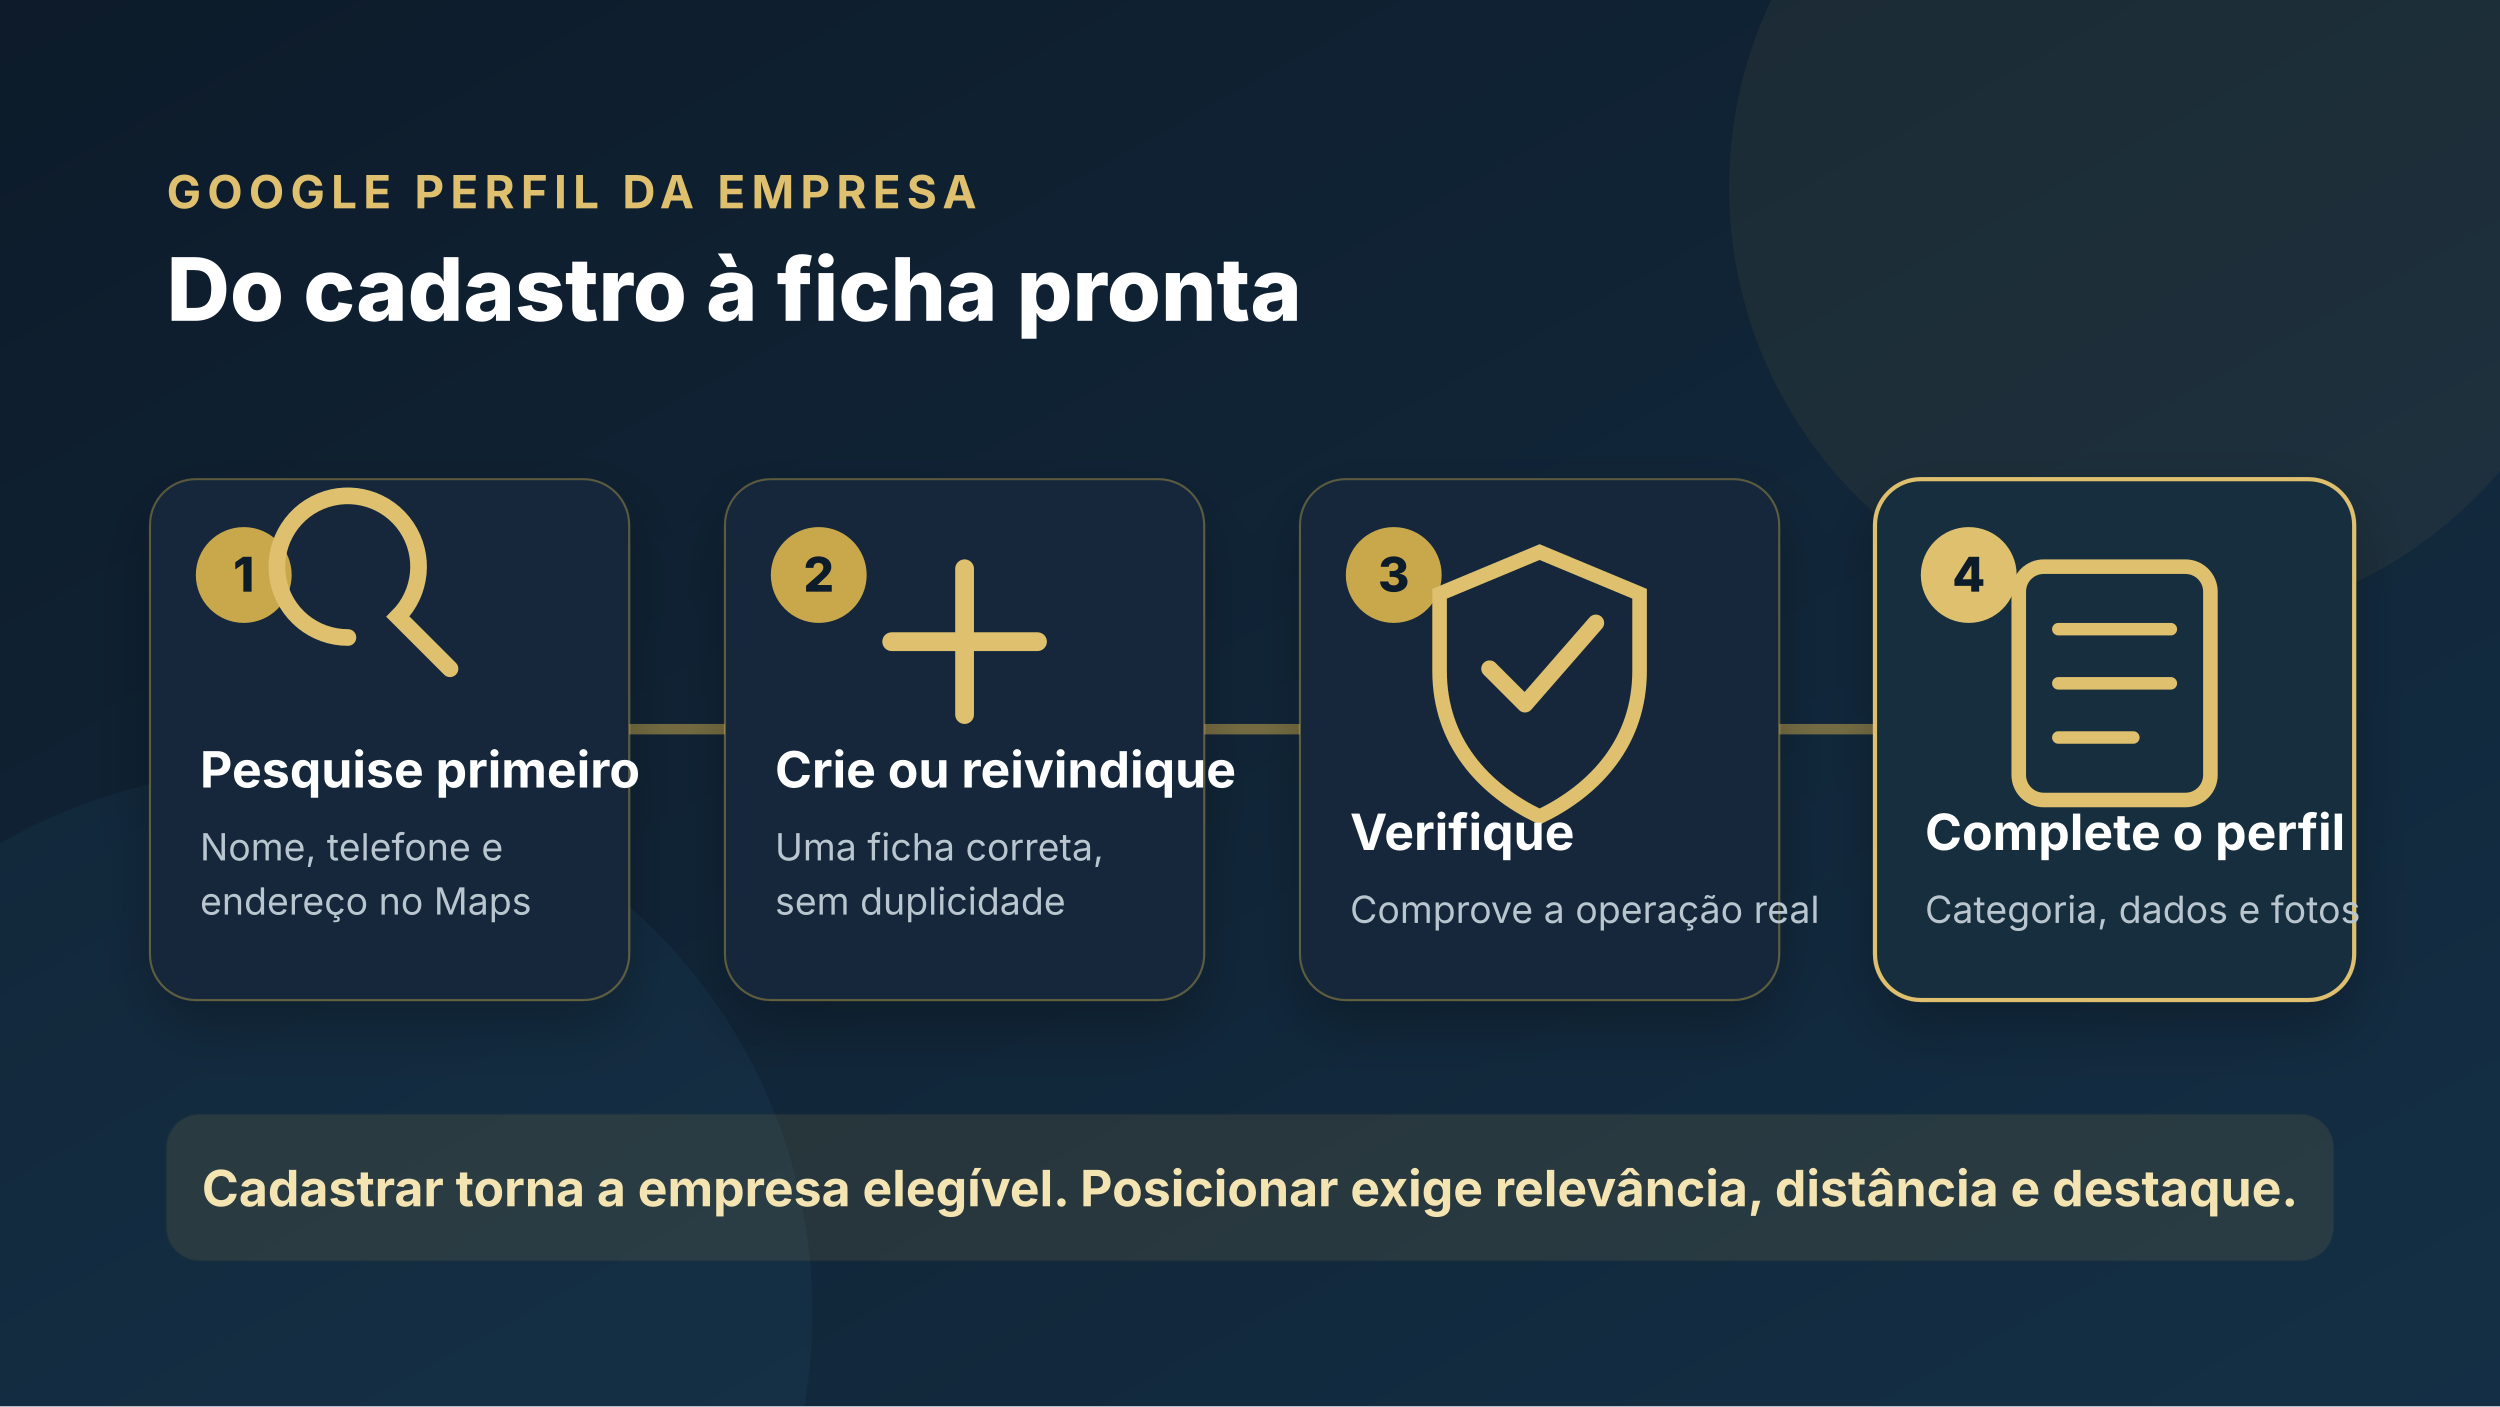
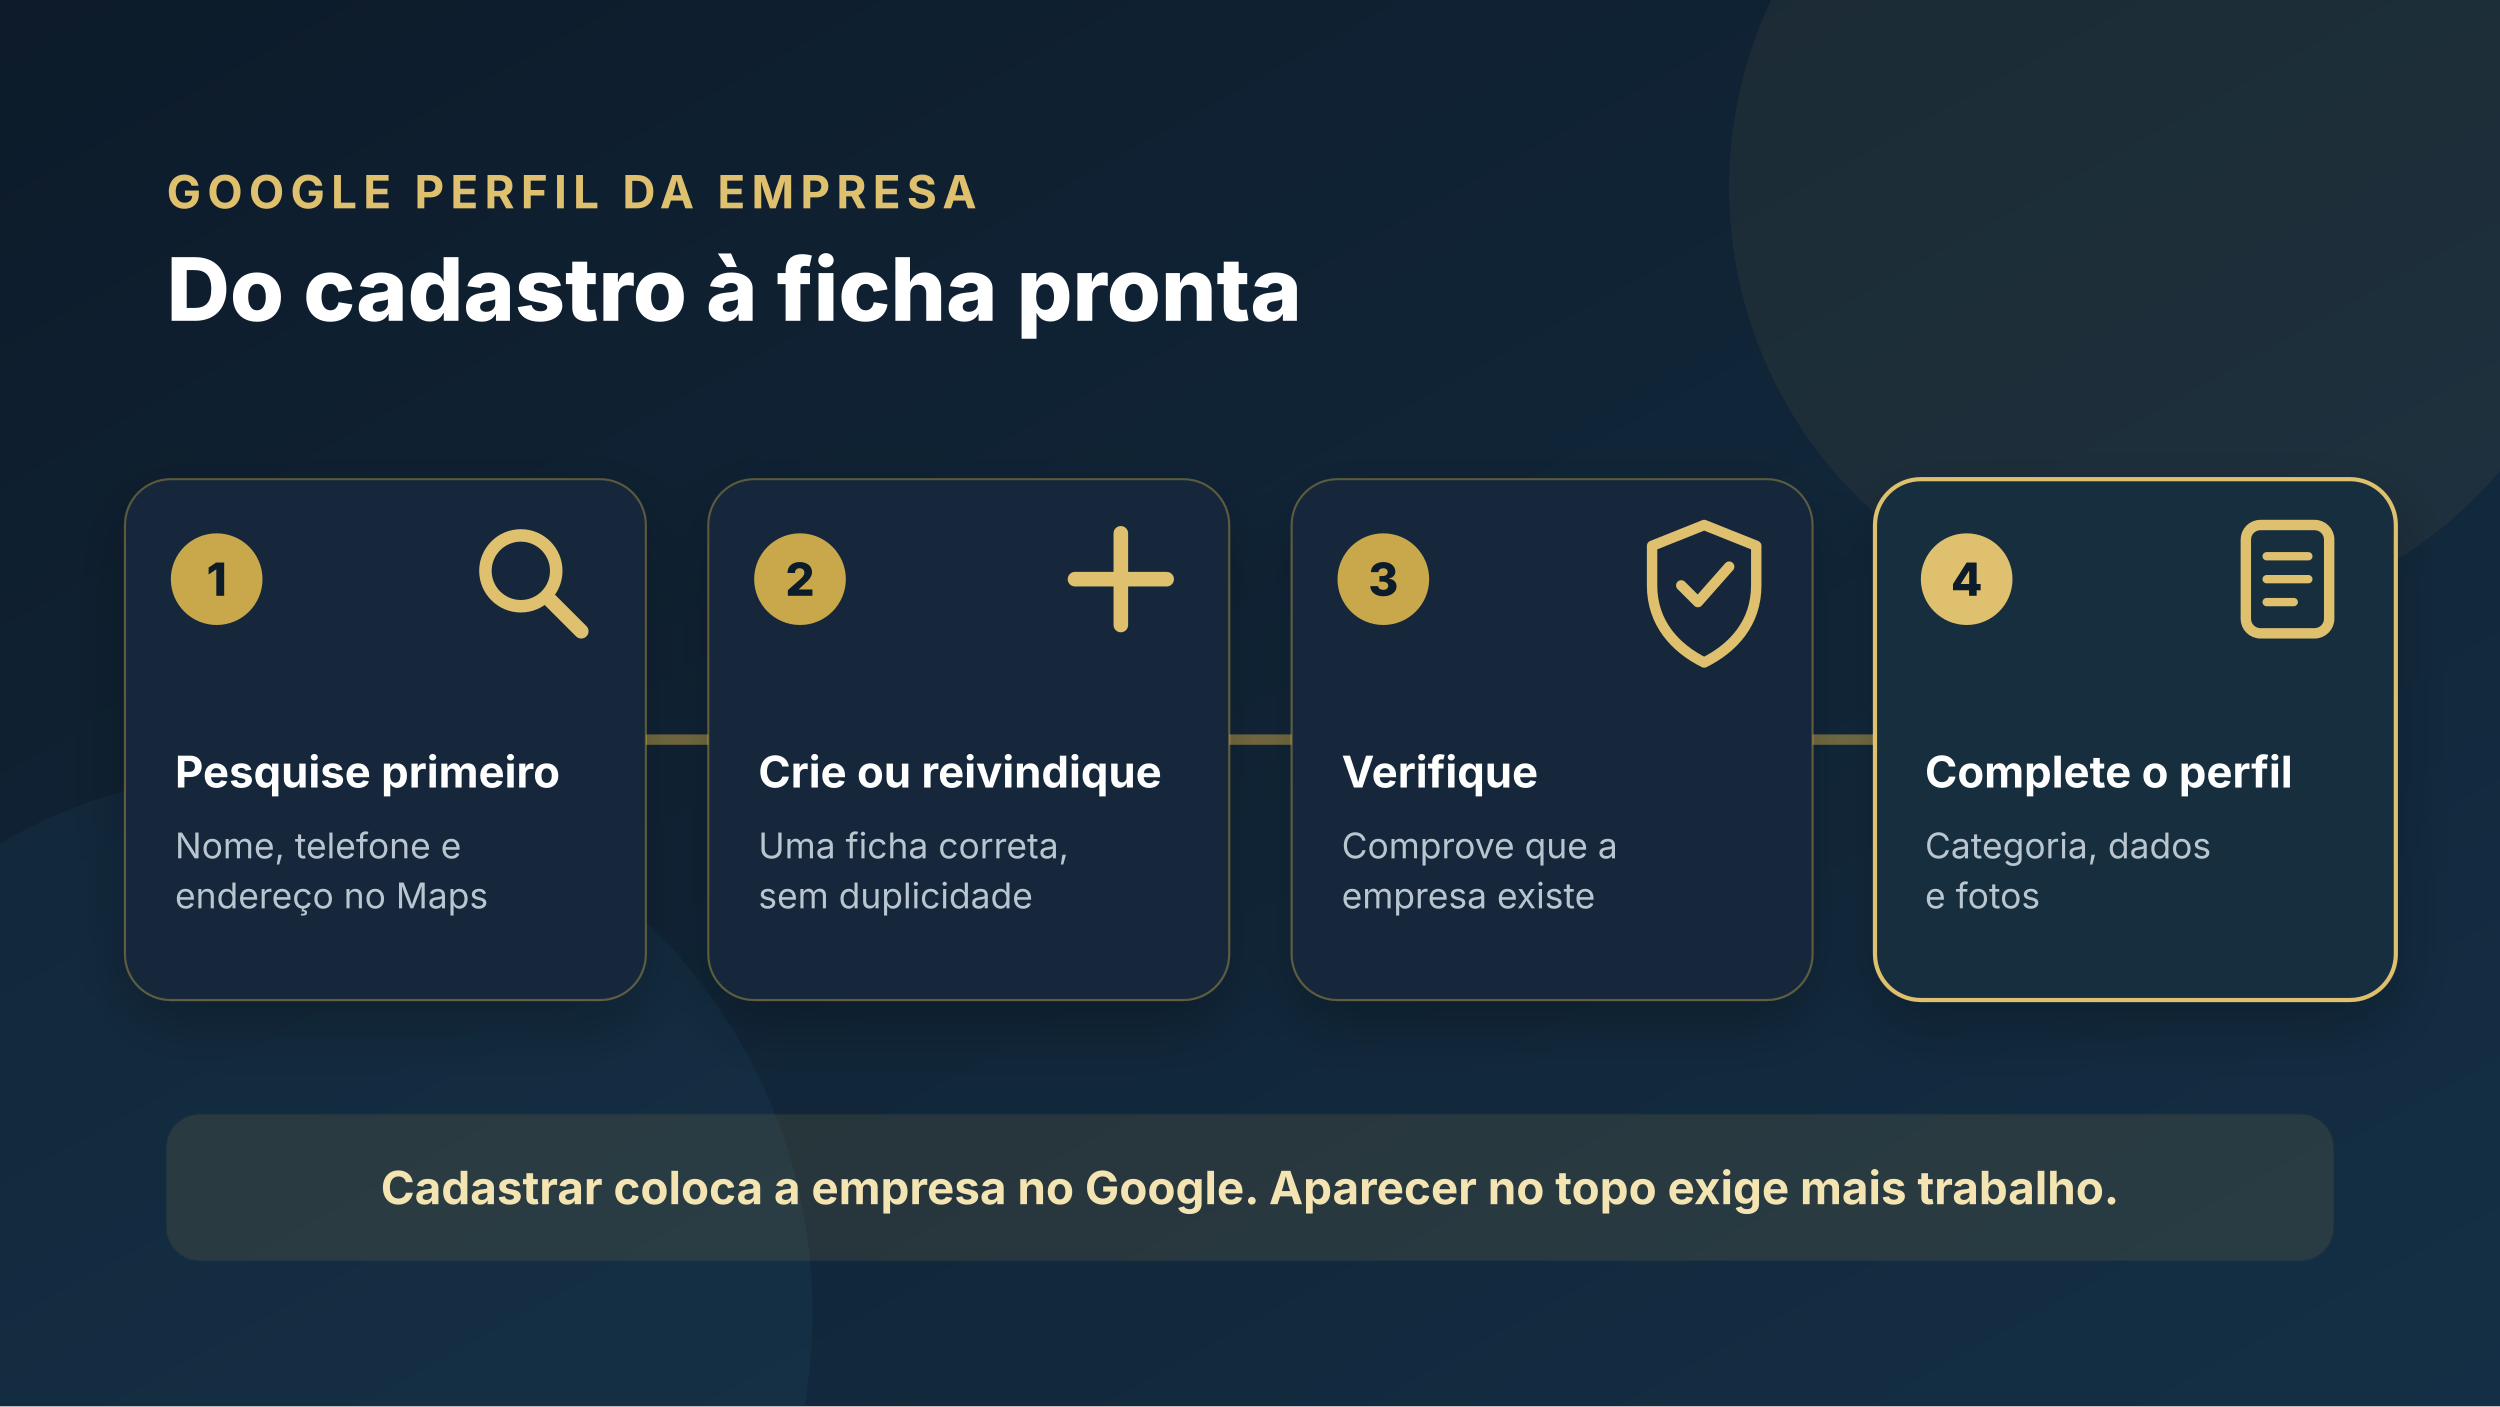
<svg xmlns="http://www.w3.org/2000/svg" width="1200" height="675" viewBox="0 0 1200 675" role="img" aria-labelledby="title desc">
  <defs>
    <linearGradient id="bg" x1="0" y1="0" x2="1" y2="1">
      <stop stop-color="#0d1b2a" />
      <stop offset="1" stop-color="#142f45" />
    </linearGradient>
    <filter id="shadow" x="-20%" y="-20%" width="140%" height="140%">
      <feDropShadow dx="0" dy="12" stdDeviation="14" flood-color="#000" flood-opacity=".25" />
    </filter>
  </defs>
  <rect width="1200" height="675" fill="url(#bg)" />
  <circle cx="1040" cy="90" r="210" fill="#c9a84c" opacity=".07" />
  <circle cx="130" cy="630" r="260" fill="#4c9bc9" opacity=".06" />
  <text x="80" y="100" fill="#dfc06e" font-family="Inter,Arial,sans-serif" font-size="22" font-weight="700" letter-spacing="3">GOOGLE PERFIL DA EMPRESA</text>
  <text x="80" y="154" fill="#fff" font-family="Inter,Arial,sans-serif" font-size="42" font-weight="800">Do cadastro à ficha pronta</text>
-   <path d="M230 350H970" stroke="#c9a84c" stroke-width="5" stroke-linecap="round" opacity=".55" />
+   <path d="M200 355H1000" stroke="#c9a84c" stroke-width="5" stroke-linecap="round" opacity=".55" />
  <g font-family="Inter,Arial,sans-serif" filter="url(#shadow)">
-     <g transform="translate(72 230)">
-       <rect width="230" height="250" rx="22" fill="#13283a" stroke="#c9a84c" stroke-opacity=".4" />
-       <circle cx="45" cy="46" r="23" fill="#c9a84c" />
-       <text x="45" y="54" text-anchor="middle" fill="#0d1b2a" font-size="23" font-weight="800">1</text>
-       <path d="M95 76a34 34 0 1 1 24-10l25 25" fill="none" stroke="#dfc06e" stroke-width="8" stroke-linecap="round" />
-       <text x="24" y="148" fill="#fff" font-size="24" font-weight="700">Pesquise primeiro</text>
-       <text x="24" y="183" fill="#b9c5cf" font-size="18">Nome, telefone e</text>
-       <text x="24" y="209" fill="#b9c5cf" font-size="18">endereço no Maps</text>
+     <g transform="translate(60 230)">
+       <rect width="250" height="250" rx="22" fill="#13283a" stroke="#c9a84c" stroke-opacity=".4" />
+       <circle cx="44" cy="48" r="22" fill="#c9a84c" />
+       <text x="44" y="56" text-anchor="middle" fill="#0d1b2a" font-size="22" font-weight="800">1</text>
+       <circle cx="190" cy="44" r="17" fill="none" stroke="#dfc06e" stroke-width="6" />
+       <path d="M203 57l16 16" stroke="#dfc06e" stroke-width="7" stroke-linecap="round" />
+       <text x="24" y="148" fill="#fff" font-size="21" font-weight="700">Pesquise primeiro</text>
+       <text x="24" y="182" fill="#b9c5cf" font-size="17">Nome, telefone e</text>
+       <text x="24" y="206" fill="#b9c5cf" font-size="17">endereço no Maps</text>
    </g>
-     <g transform="translate(348 230)">
-       <rect width="230" height="250" rx="22" fill="#13283a" stroke="#c9a84c" stroke-opacity=".4" />
-       <circle cx="45" cy="46" r="23" fill="#c9a84c" />
-       <text x="45" y="54" text-anchor="middle" fill="#0d1b2a" font-size="23" font-weight="800">2</text>
-       <path d="M115 43v70M80 78h70" stroke="#dfc06e" stroke-width="9" stroke-linecap="round" />
-       <text x="24" y="148" fill="#fff" font-size="24" font-weight="700">Crie ou reivindique</text>
-       <text x="24" y="183" fill="#b9c5cf" font-size="18">Uma ficha correta,</text>
-       <text x="24" y="209" fill="#b9c5cf" font-size="18">sem duplicidade</text>
+     <g transform="translate(340 230)">
+       <rect width="250" height="250" rx="22" fill="#13283a" stroke="#c9a84c" stroke-opacity=".4" />
+       <circle cx="44" cy="48" r="22" fill="#c9a84c" />
+       <text x="44" y="56" text-anchor="middle" fill="#0d1b2a" font-size="22" font-weight="800">2</text>
+       <path d="M198 26v44M176 48h44" stroke="#dfc06e" stroke-width="7" stroke-linecap="round" />
+       <text x="24" y="148" fill="#fff" font-size="21" font-weight="700">Crie ou reivindique</text>
+       <text x="24" y="182" fill="#b9c5cf" font-size="17">Uma ficha correta,</text>
+       <text x="24" y="206" fill="#b9c5cf" font-size="17">sem duplicidade</text>
    </g>
-     <g transform="translate(624 230)">
-       <rect width="230" height="250" rx="22" fill="#13283a" stroke="#c9a84c" stroke-opacity=".4" />
-       <circle cx="45" cy="46" r="23" fill="#c9a84c" />
-       <text x="45" y="54" text-anchor="middle" fill="#0d1b2a" font-size="23" font-weight="800">3</text>
-       <path d="M115 35l48 20v37c0 34-21 57-48 70-27-13-48-36-48-70V55z" fill="none" stroke="#dfc06e" stroke-width="7" />
-       <path d="M91 91l17 17 34-39" fill="none" stroke="#dfc06e" stroke-width="8" stroke-linecap="round" stroke-linejoin="round" />
-       <text x="24" y="178" fill="#fff" font-size="24" font-weight="700">Verifique</text>
-       <text x="24" y="213" fill="#b9c5cf" font-size="18">Comprove a operação real</text>
+     <g transform="translate(620 230)">
+       <rect width="250" height="250" rx="22" fill="#13283a" stroke="#c9a84c" stroke-opacity=".4" />
+       <circle cx="44" cy="48" r="22" fill="#c9a84c" />
+       <text x="44" y="56" text-anchor="middle" fill="#0d1b2a" font-size="22" font-weight="800">3</text>
+       <path d="M198 22l25 10v19c0 18-11 30-25 37-14-7-25-19-25-37V32z" fill="none" stroke="#dfc06e" stroke-width="5" stroke-linejoin="round" />
+       <path d="M187 51l8 8 15-17" fill="none" stroke="#dfc06e" stroke-width="5" stroke-linecap="round" stroke-linejoin="round" />
+       <text x="24" y="148" fill="#fff" font-size="21" font-weight="700">Verifique</text>
+       <text x="24" y="182" fill="#b9c5cf" font-size="17">Comprove que a</text>
+       <text x="24" y="206" fill="#b9c5cf" font-size="17">empresa existe</text>
    </g>
    <g transform="translate(900 230)">
-       <rect width="230" height="250" rx="22" fill="#172f3c" stroke="#dfc06e" stroke-width="2" />
-       <circle cx="45" cy="46" r="23" fill="#dfc06e" />
-       <text x="45" y="54" text-anchor="middle" fill="#0d1b2a" font-size="23" font-weight="800">4</text>
-       <rect x="69" y="42" width="92" height="112" rx="12" fill="none" stroke="#dfc06e" stroke-width="7" />
-       <path d="M88 72h54M88 98h54M88 124h36" stroke="#dfc06e" stroke-width="6" stroke-linecap="round" />
-       <text x="24" y="178" fill="#fff" font-size="24" font-weight="700">Complete o perfil</text>
-       <text x="24" y="213" fill="#b9c5cf" font-size="18">Categoria, dados e fotos</text>
+       <rect width="250" height="250" rx="22" fill="#172f3c" stroke="#dfc06e" stroke-width="2" />
+       <circle cx="44" cy="48" r="22" fill="#dfc06e" />
+       <text x="44" y="56" text-anchor="middle" fill="#0d1b2a" font-size="22" font-weight="800">4</text>
+       <rect x="178" y="22" width="40" height="52" rx="7" fill="none" stroke="#dfc06e" stroke-width="5" />
+       <path d="M188 37h20M188 48h20M188 59h13" stroke="#dfc06e" stroke-width="4" stroke-linecap="round" />
+       <text x="24" y="148" fill="#fff" font-size="21" font-weight="700">Complete o perfil</text>
+       <text x="24" y="182" fill="#b9c5cf" font-size="17">Categoria, dados</text>
+       <text x="24" y="206" fill="#b9c5cf" font-size="17">e fotos</text>
    </g>
  </g>
  <rect x="80" y="535" width="1040" height="70" rx="16" fill="#c9a84c" opacity=".12" stroke="#c9a84c" stroke-opacity=".35" />
-   <text x="600" y="579" text-anchor="middle" fill="#f4e4b2" font-family="Inter,Arial,sans-serif" font-size="24" font-weight="700">Cadastrar torna a empresa elegível. Posicionar exige relevância, distância e destaque.</text>
+   <text x="600" y="578" text-anchor="middle" fill="#f4e4b2" font-family="Inter,Arial,sans-serif" font-size="22" font-weight="700">Cadastrar coloca a empresa no Google. Aparecer no topo exige mais trabalho.</text>
</svg>
